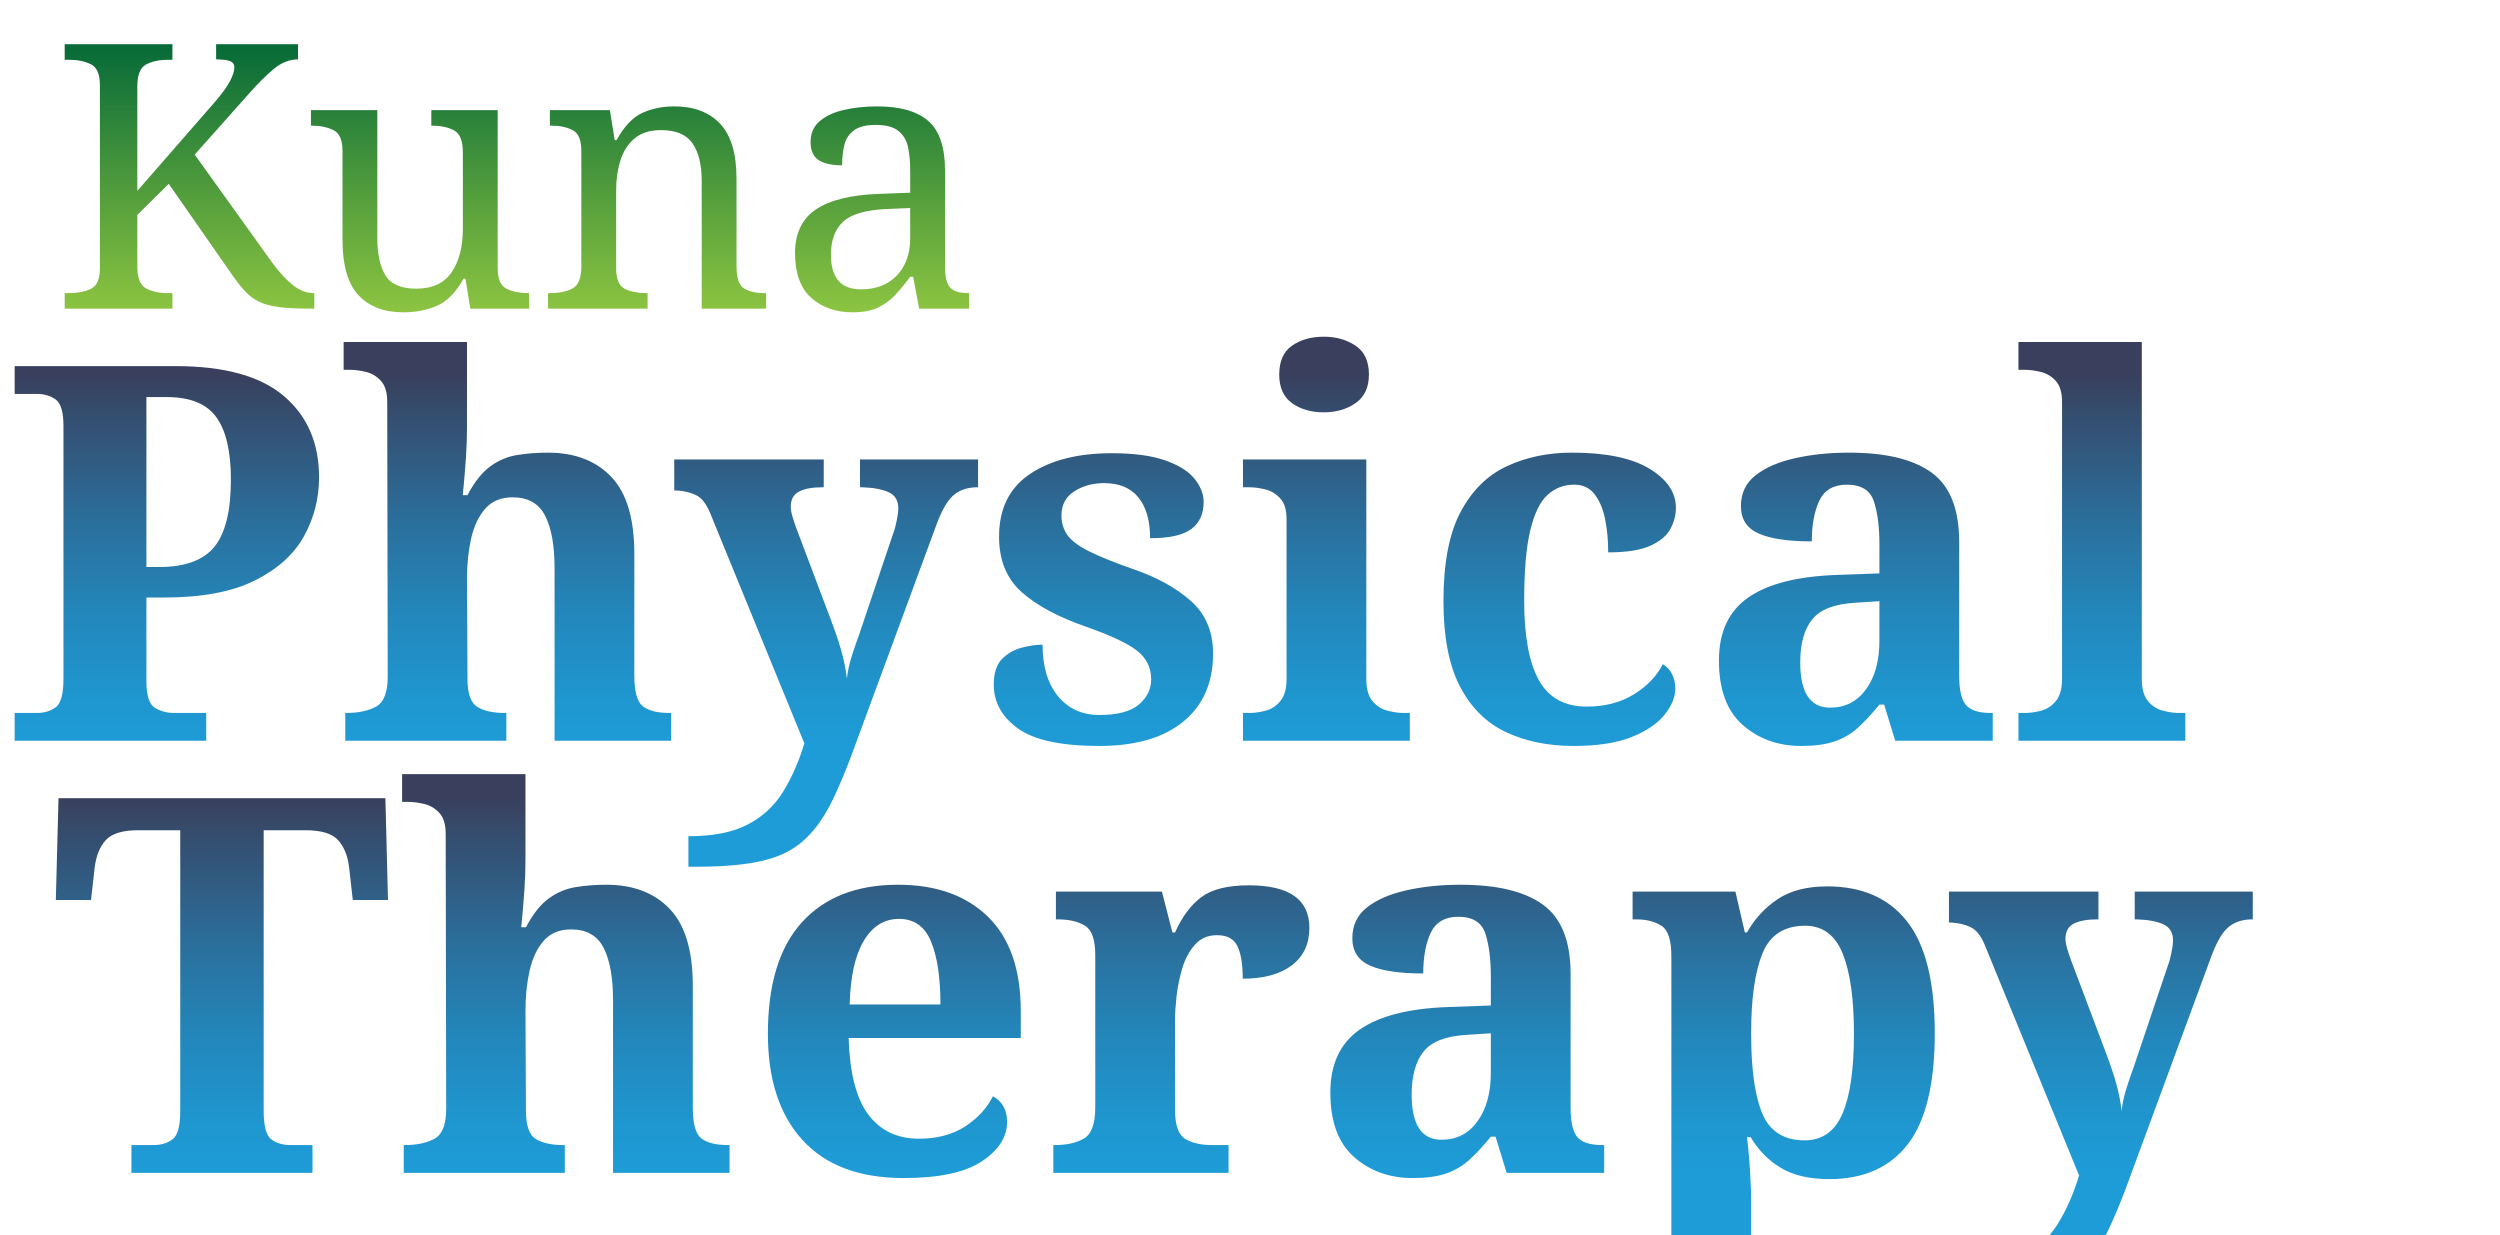
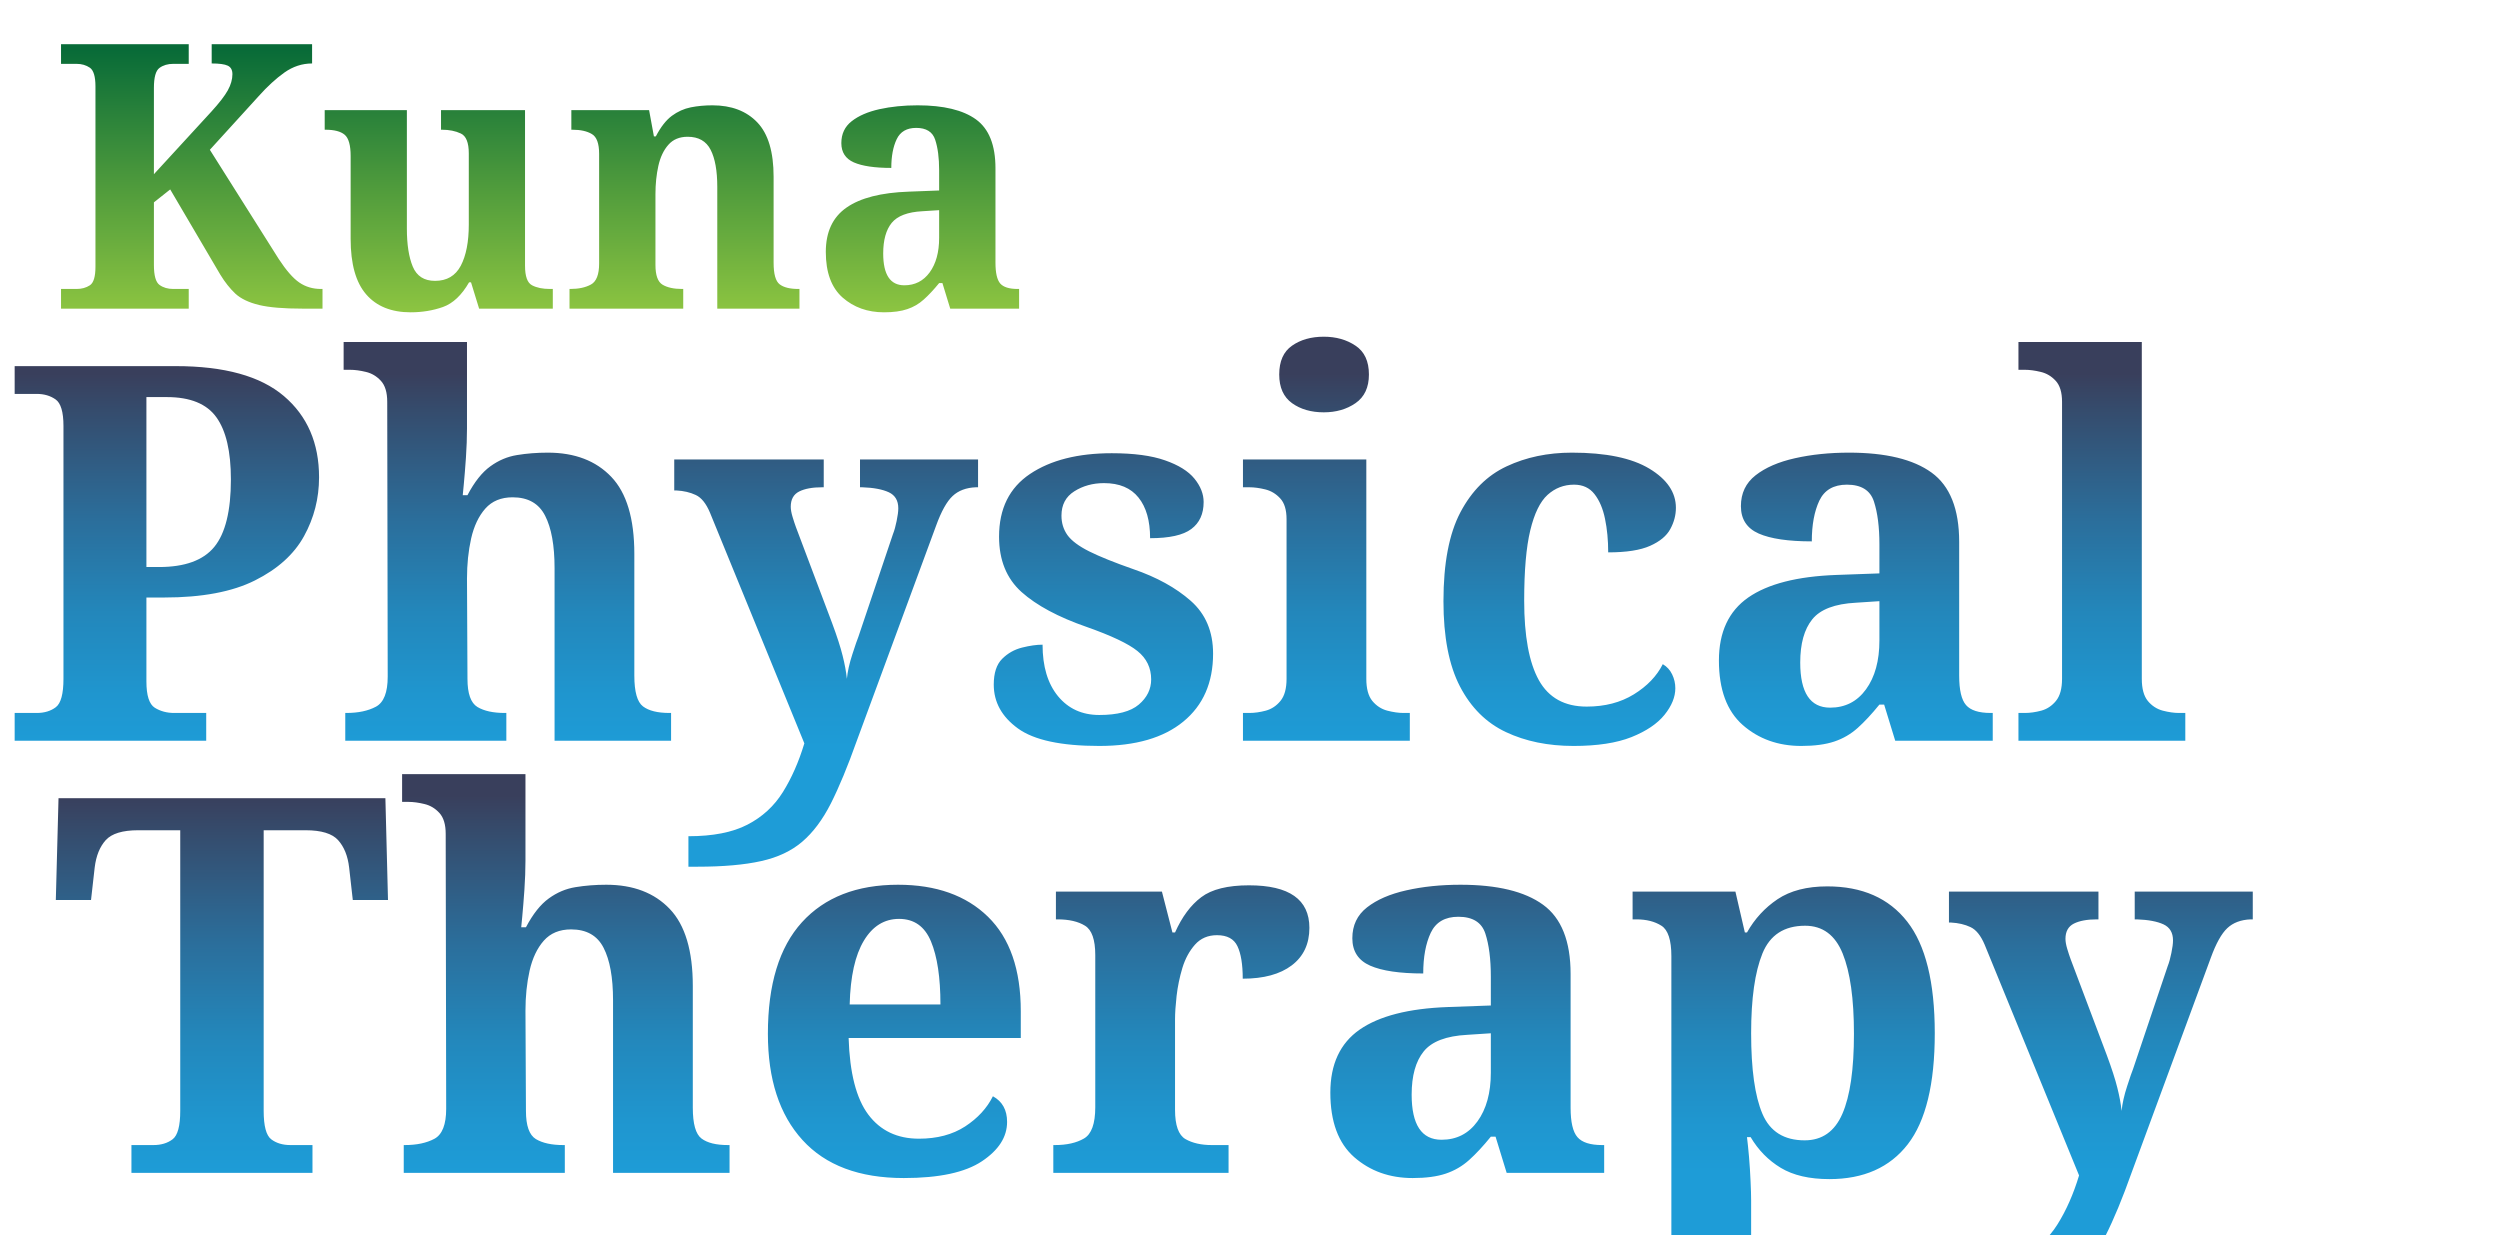
<svg xmlns="http://www.w3.org/2000/svg" viewBox="0 0 405 200">
  <defs>
    <style type="text/css">
      @font-face {
        font-family: 'Cinzel';
        font-style: normal;
        font-weight: 500;
        font-display: swap;
        src: url('https://fonts.gstatic.com/s/cinzel/v26/8vIU7ww63mVu7gtR-kwKxNvkNOjw-uTnTYo.ttf') format('truetype');
      }
      @font-face {
        font-family: 'Cinzel';
        font-style: normal;
        font-weight: 600;
        font-display: swap;
        src: url('https://fonts.gstatic.com/s/cinzel/v26/8vIU7ww63mVu7gtR-kwKxNvkNOjw-gjgTYo.ttf') format('truetype');
      }
      @font-face {
        font-family: 'Cinzel';
        font-style: normal;
        font-weight: 700;
        font-display: swap;
        src: url('https://fonts.gstatic.com/s/cinzel/v26/8vIU7ww63mVu7gtR-kwKxNvkNOjw-jHgTYo.ttf') format('truetype');
      }
      text {
        font-family: 'Cinzel', serif;
        font-optical-sizing: auto;
        font-style: normal;
      }
    </style>
    <linearGradient id="wordmark-green-gradient" gradientUnits="userSpaceOnUse" x1="95.29" y1="8" x2="95.29" y2="50.78">
      <stop offset="0" stop-color="#086b38" />
      <stop offset=".52" stop-color="#4f9b3c" />
      <stop offset="1" stop-color="#8dc541" />
    </linearGradient>
    <linearGradient id="wordmark-blue-gradient-physical" gradientUnits="userSpaceOnUse" x1="202.73" y1="60.5" x2="202.73" y2="121.11">
      <stop offset="0" stop-color="#393f5c" />
      <stop offset=".1" stop-color="#354c6d" />
      <stop offset=".39" stop-color="#2b6e9b" />
      <stop offset=".64" stop-color="#2387bb" />
      <stop offset=".86" stop-color="#1f96cf" />
      <stop offset="1" stop-color="#1e9cd7" />
    </linearGradient>
    <linearGradient id="wordmark-blue-gradient-therapy" gradientUnits="userSpaceOnUse" x1="199.83" y1="128.89" x2="199.83" y2="190">
      <stop offset="0" stop-color="#393f5c" />
      <stop offset=".1" stop-color="#354c6d" />
      <stop offset=".39" stop-color="#2b6e9b" />
      <stop offset=".64" stop-color="#2387bb" />
      <stop offset=".86" stop-color="#1f96cf" />
      <stop offset="1" stop-color="#1e9cd7" />
    </linearGradient>
  </defs>
-   <text fill="url(#wordmark-green-gradient)" font-size="60" x="8.2" y="50" font-weight="500">Kuna</text>
+   <text fill="url(#wordmark-green-gradient)" font-size="60" x="8.2" y="50" font-weight="550">Kuna</text>
  <text fill="url(#wordmark-blue-gradient-physical)" font-size="85" x="0" y="120" font-weight="600">Physical</text>
  <text fill="url(#wordmark-blue-gradient-therapy)" font-size="85" x="8.2" y="190" font-weight="600">Therapy</text>
</svg>
